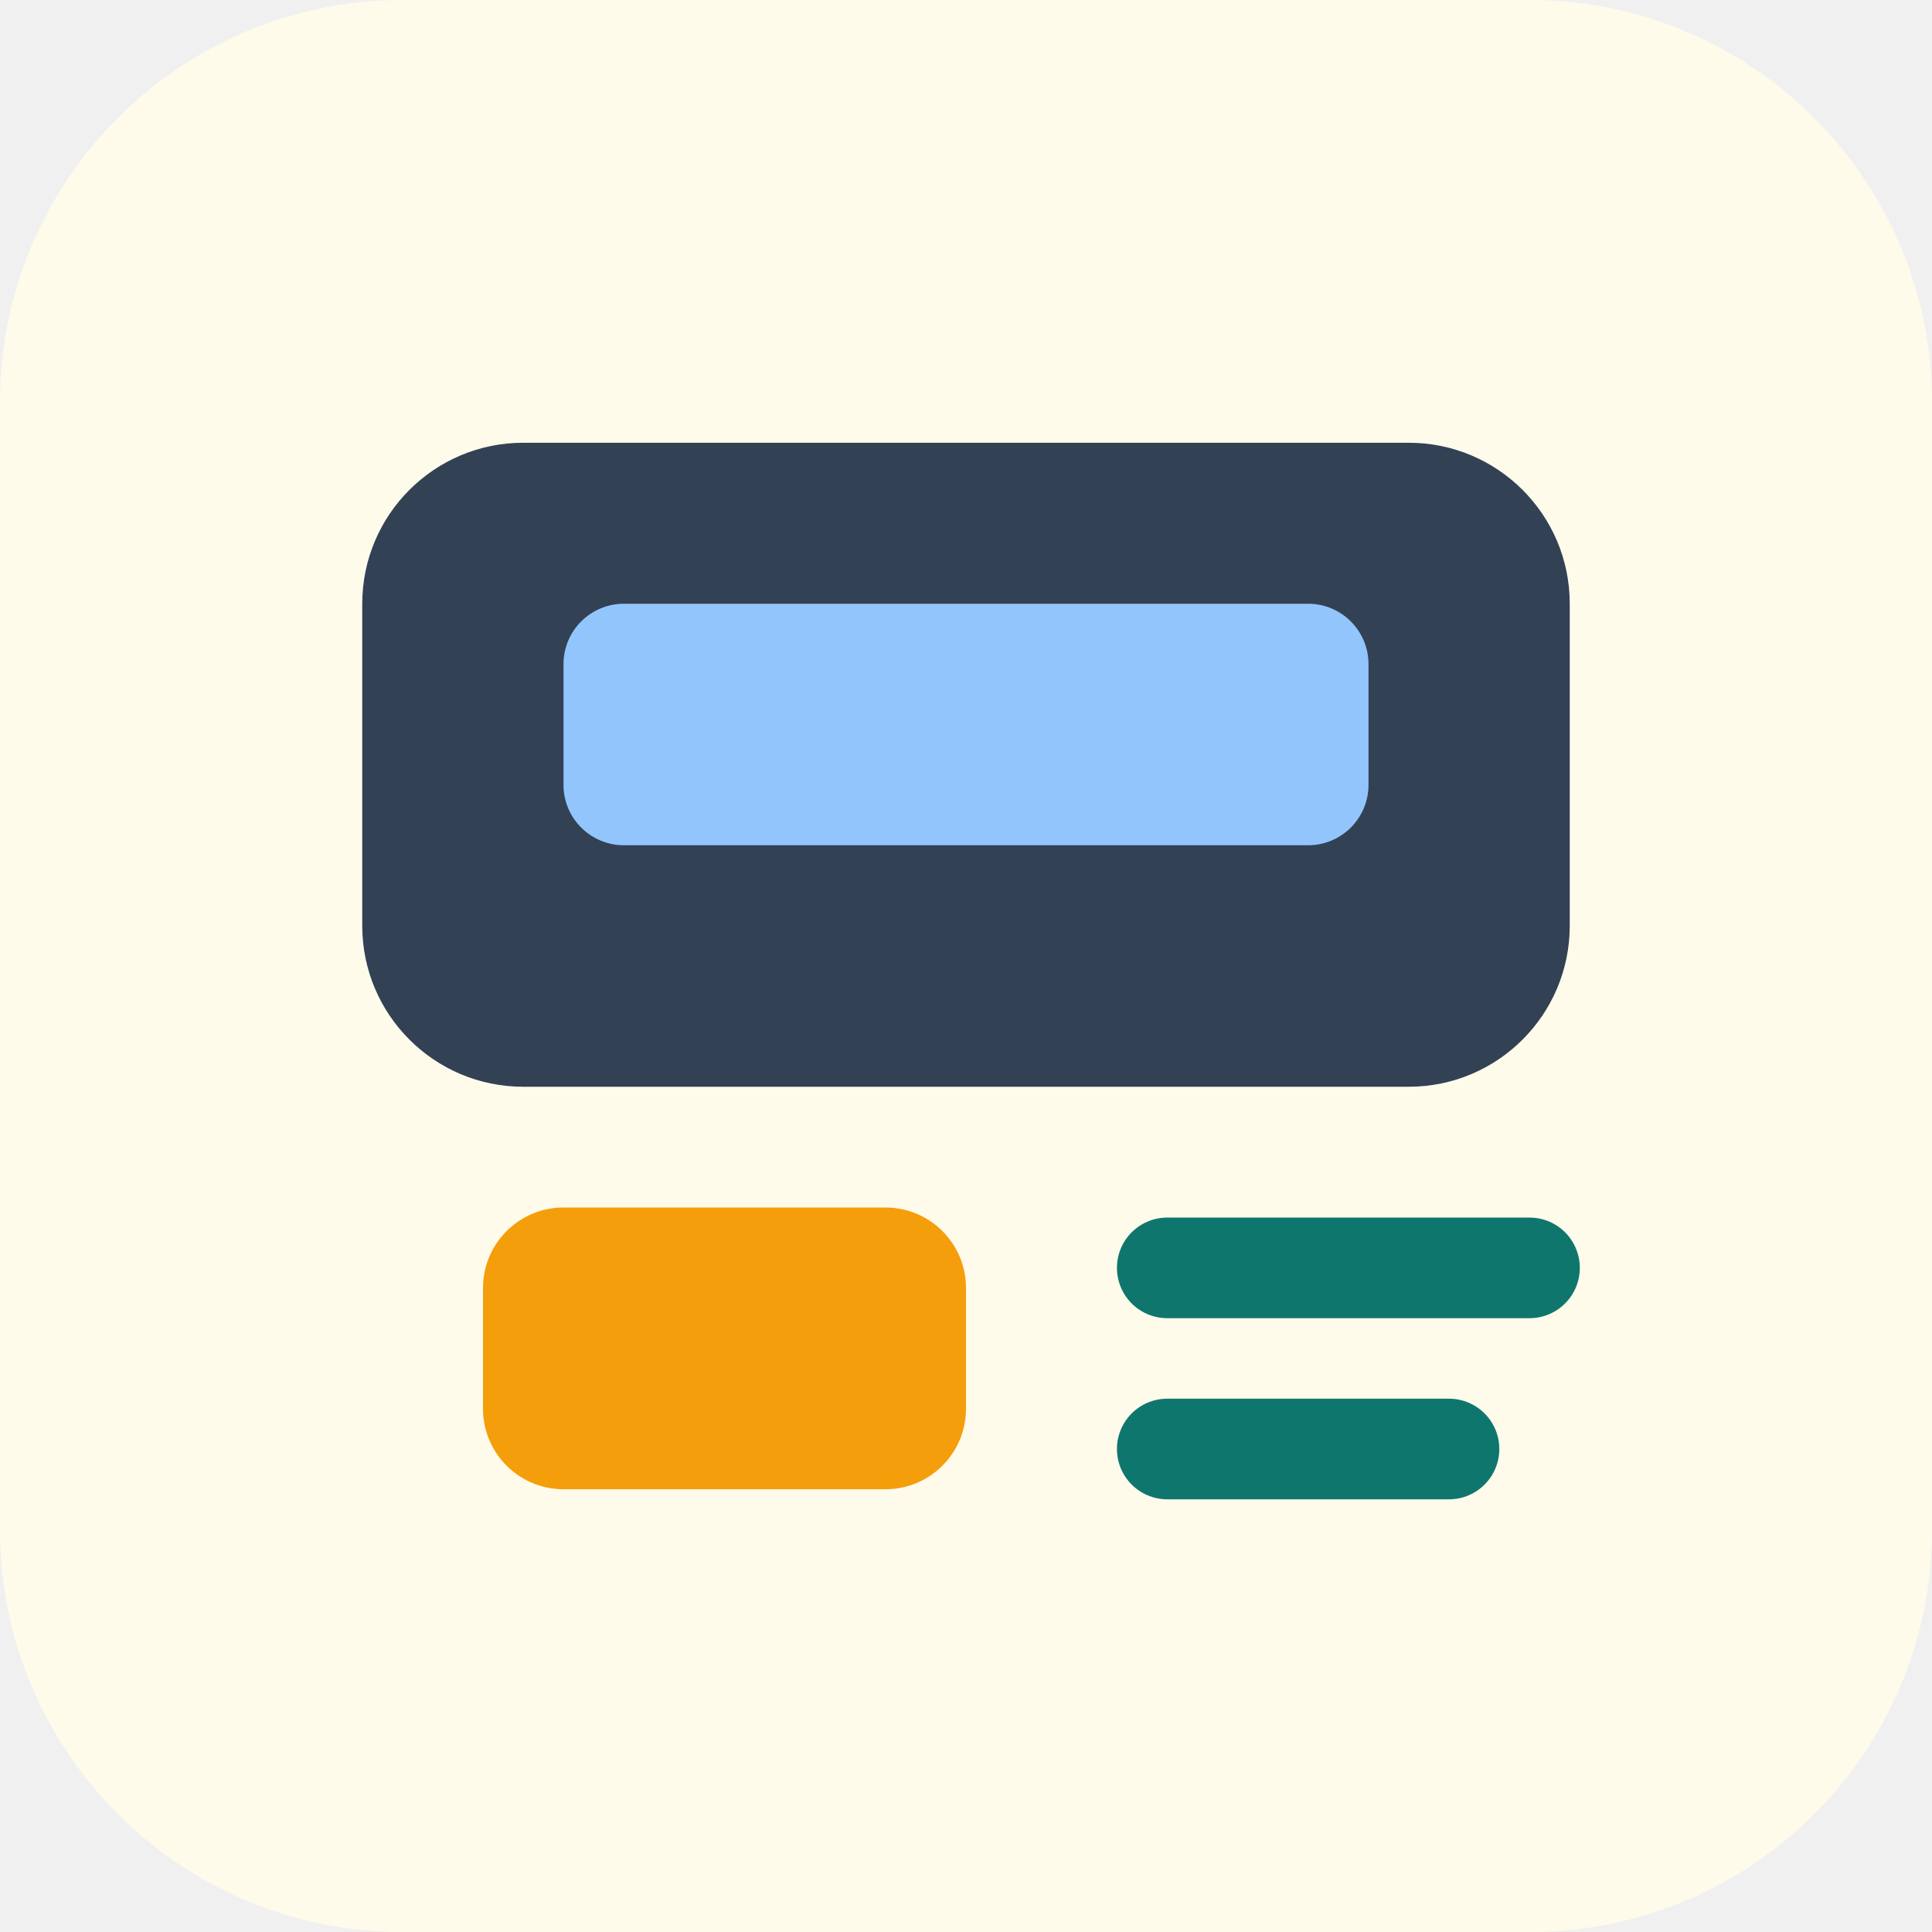
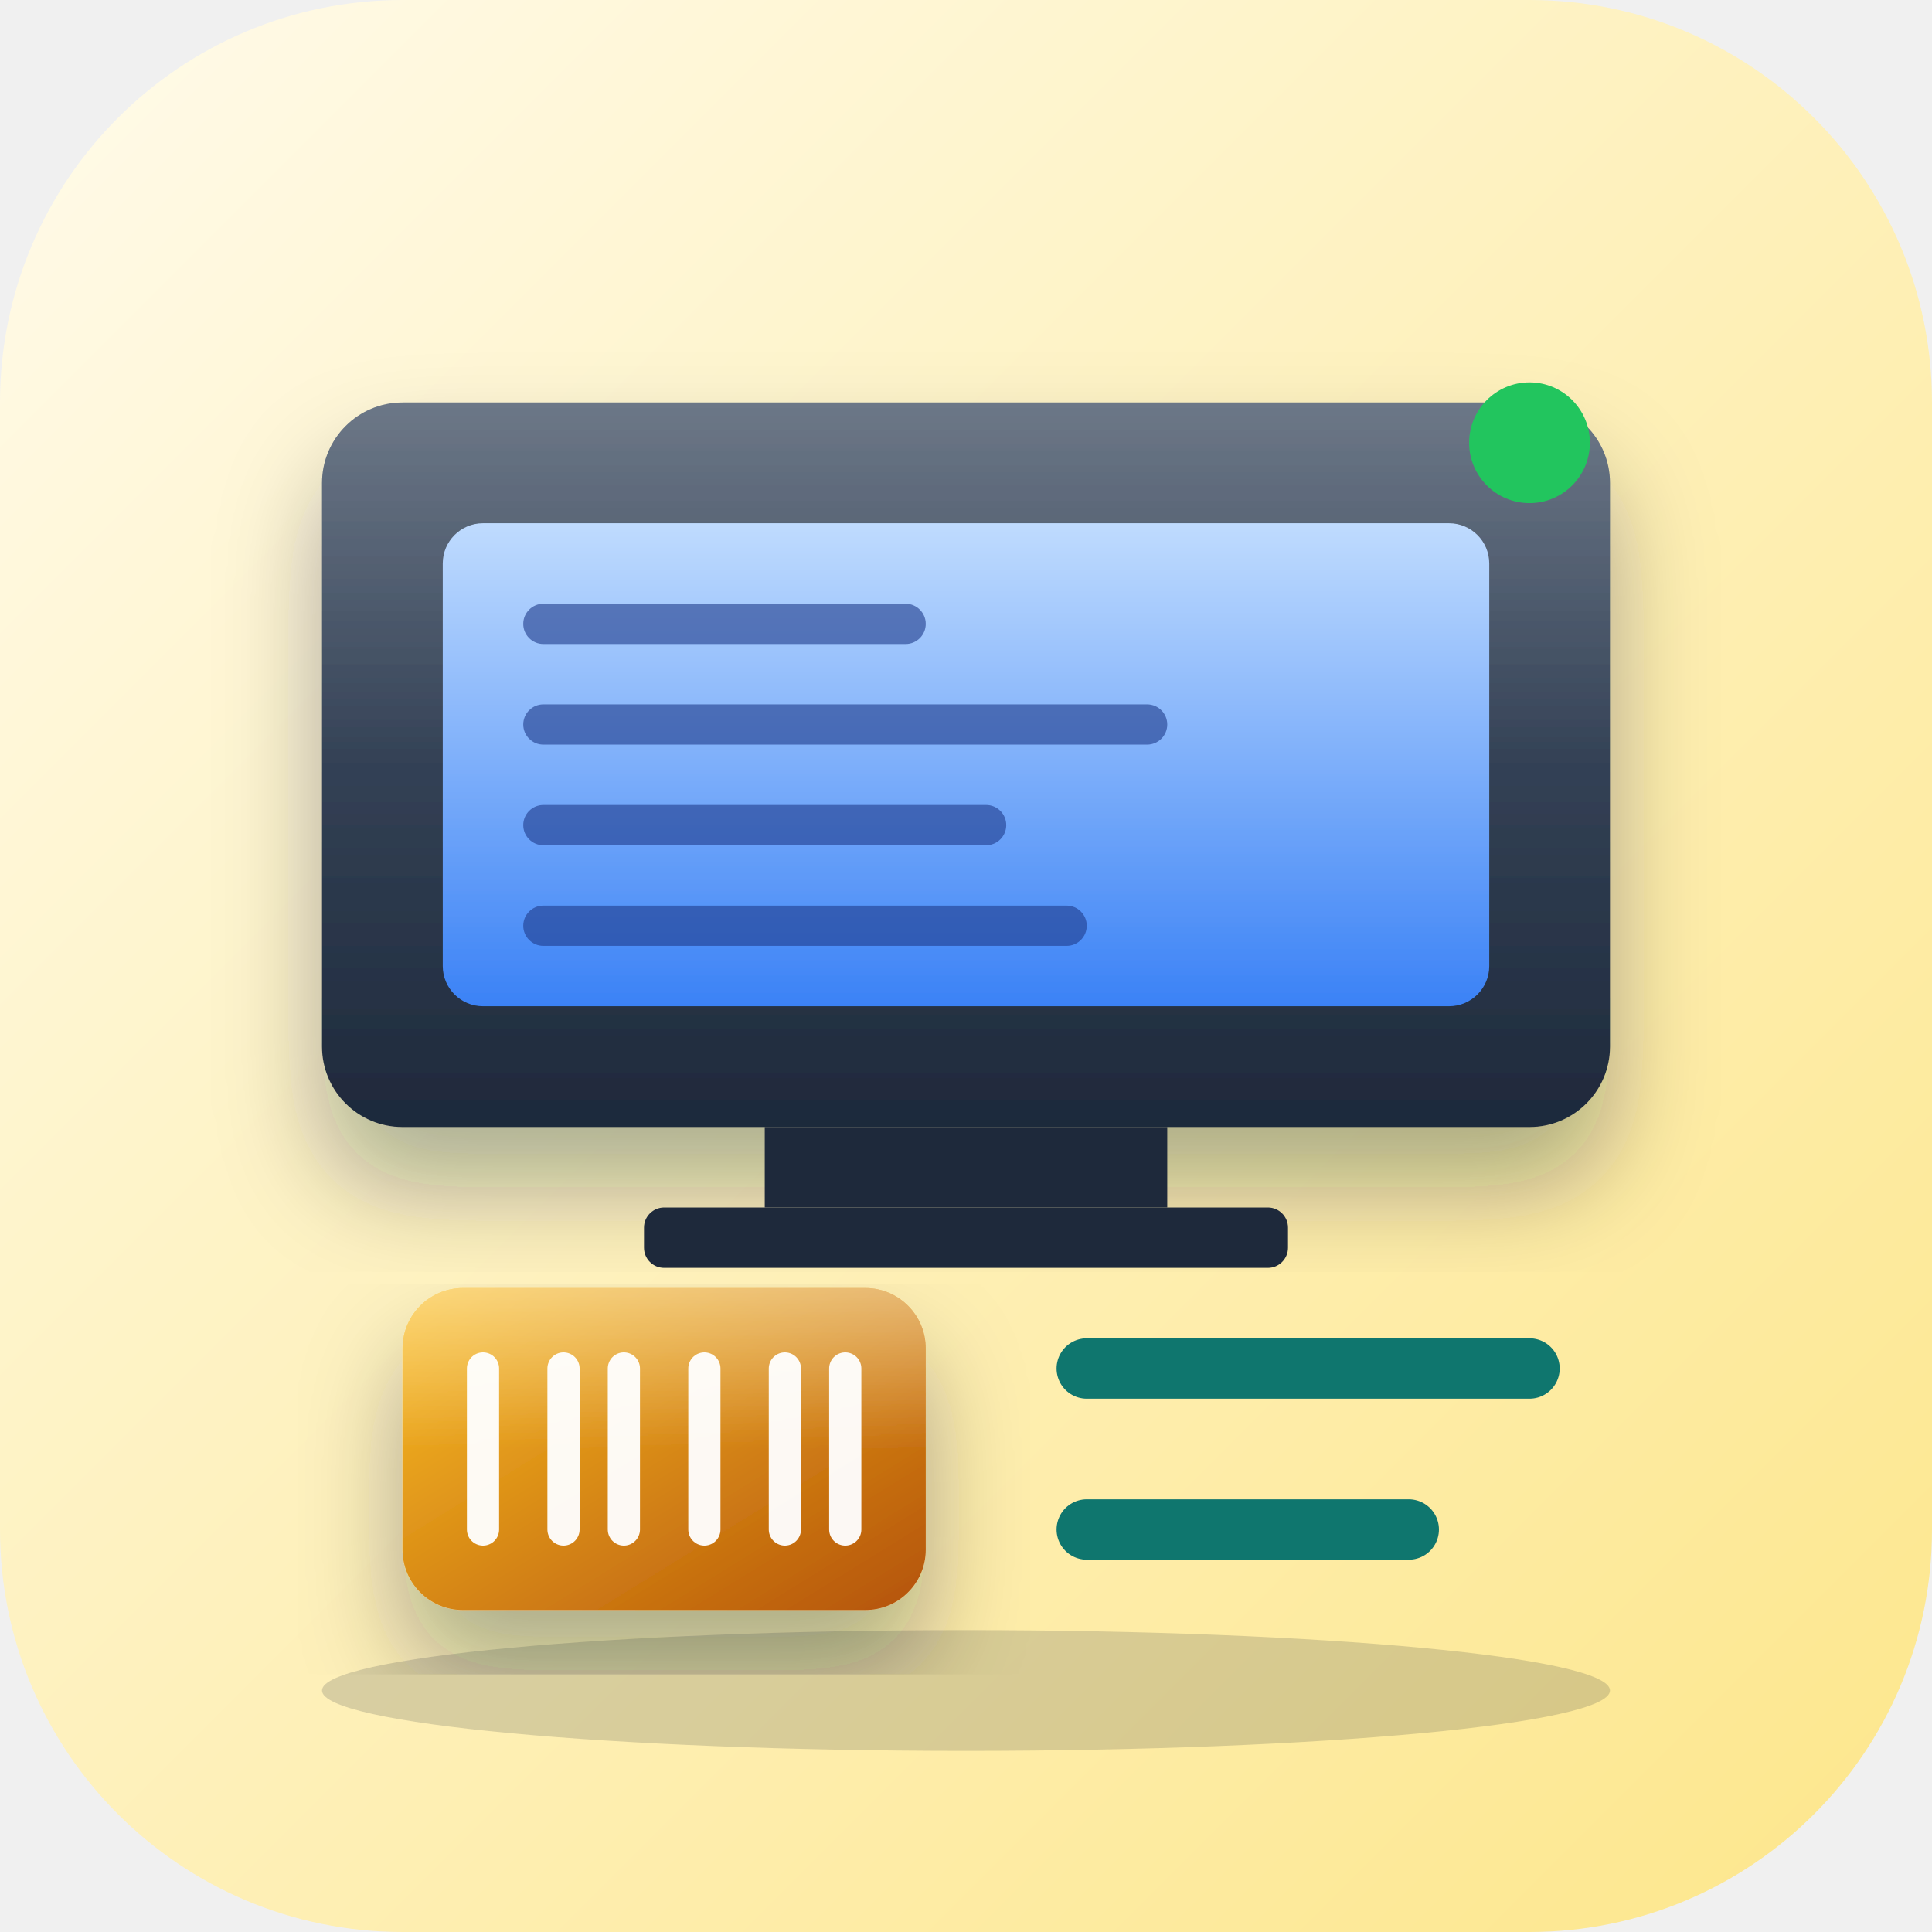
<svg xmlns="http://www.w3.org/2000/svg" width="96" height="96" viewBox="0 0 96 96" role="img" aria-labelledby="title desc">
-   <rect width="96" height="96" rx="20" fill="#fffbeb" />
-   <rect x="18" y="22" width="60" height="32" rx="8" fill="#334155" />
-   <rect x="28" y="30" width="40" height="12" rx="3" fill="#93c5fd" />
-   <rect x="24" y="60" width="24" height="14" rx="4" fill="#f59e0b" />
-   <path d="M58 63h18M58 72h14" stroke="#0f766e" stroke-width="5" stroke-linecap="round" />
+   <defs>
+     <linearGradient id="hw-bg" x1="0" y1="0" x2="1" y2="1">
+       <stop offset="0" stop-color="#fffbeb" />
+       <stop offset="1" stop-color="#fde68a" />
+     </linearGradient>
+     <linearGradient id="hw-monitor" x1="0" y1="0" x2="0" y2="1">
+       <stop offset="0" stop-color="#475569" />
+       <stop offset="0.5" stop-color="#334155" />
+       <stop offset="1" stop-color="#1e293b" />
+     </linearGradient>
+     <linearGradient id="hw-screen" x1="0" y1="0" x2="0" y2="1">
+       <stop offset="0" stop-color="#bfdbfe" />
+       <stop offset="1" stop-color="#3b82f6" />
+     </linearGradient>
+     <linearGradient id="hw-scanner" x1="0" y1="0" x2="1" y2="1">
+       <stop offset="0" stop-color="#fbbf24" />
+       <stop offset="1" stop-color="#b45309" />
+     </linearGradient>
+     <linearGradient id="hw-hi" x1="0" y1="0" x2="0" y2="1">
+       <stop offset="0" stop-color="#ffffff" stop-opacity="0.4" />
+       <stop offset="0.5" stop-color="#ffffff" stop-opacity="0" />
+     </linearGradient>
+     <filter id="hw-shadow" x="-20%" y="-20%" width="140%" height="140%">
+       <feDropShadow dx="0" dy="3" stdDeviation="2.5" flood-color="#0f172a" flood-opacity="0.32" />
+     </filter>
+   </defs>
+   <rect width="96" height="96" rx="20" fill="url(#hw-bg)" />
+   <ellipse cx="48" cy="84" rx="32" ry="3" fill="#0f172a" opacity="0.16" />
+   <g filter="url(#hw-shadow)">
+     <rect x="16" y="20" width="64" height="36" rx="4" fill="url(#hw-monitor)" />
+     <rect x="16" y="20" width="64" height="36" rx="4" fill="url(#hw-hi)" opacity="0.5" />
+     <rect x="22" y="26" width="52" height="24" rx="2" fill="url(#hw-screen)" />
+   </g>
+   <g fill="#1e3a8a" opacity="0.6">
+     <rect x="26" y="30" width="20" height="2" rx="1" />
+     <rect x="26" y="35" width="32" height="2" rx="1" />
+     <rect x="26" y="40" width="24" height="2" rx="1" />
+     <rect x="26" y="45" width="28" height="2" rx="1" />
+   </g>
+   <rect x="38" y="56" width="20" height="4" fill="#1e293b" />
+   <rect x="32" y="60" width="32" height="3" rx="1" fill="#1e293b" />
+   <g filter="url(#hw-shadow)">
+     <rect x="20" y="64" width="26" height="16" rx="3" fill="url(#hw-scanner)" />
+     <rect x="20" y="64" width="26" height="16" rx="3" fill="url(#hw-hi)" />
+   </g>
+   <g stroke="#ffffff" stroke-width="1.6" stroke-linecap="round" opacity="0.95">
+     <path d="M24 68v8" />
+     <path d="M28 68v8" />
+     <path d="M31 68v8" />
+     <path d="M35 68v8" />
+     <path d="M39 68v8" />
+     <path d="M42 68v8" />
+   </g>
+   <g stroke="#0f766e" stroke-width="3" stroke-linecap="round">
+     <path d="M54 68h22" />
+     <path d="M54 76h16" />
+   </g>
+   <circle cx="76" cy="22" r="3" fill="#22c55e">
+     <animate attributeName="opacity" values="1;0.3;1" dur="1.4s" repeatCount="indefinite" />
+   </circle>
</svg>
